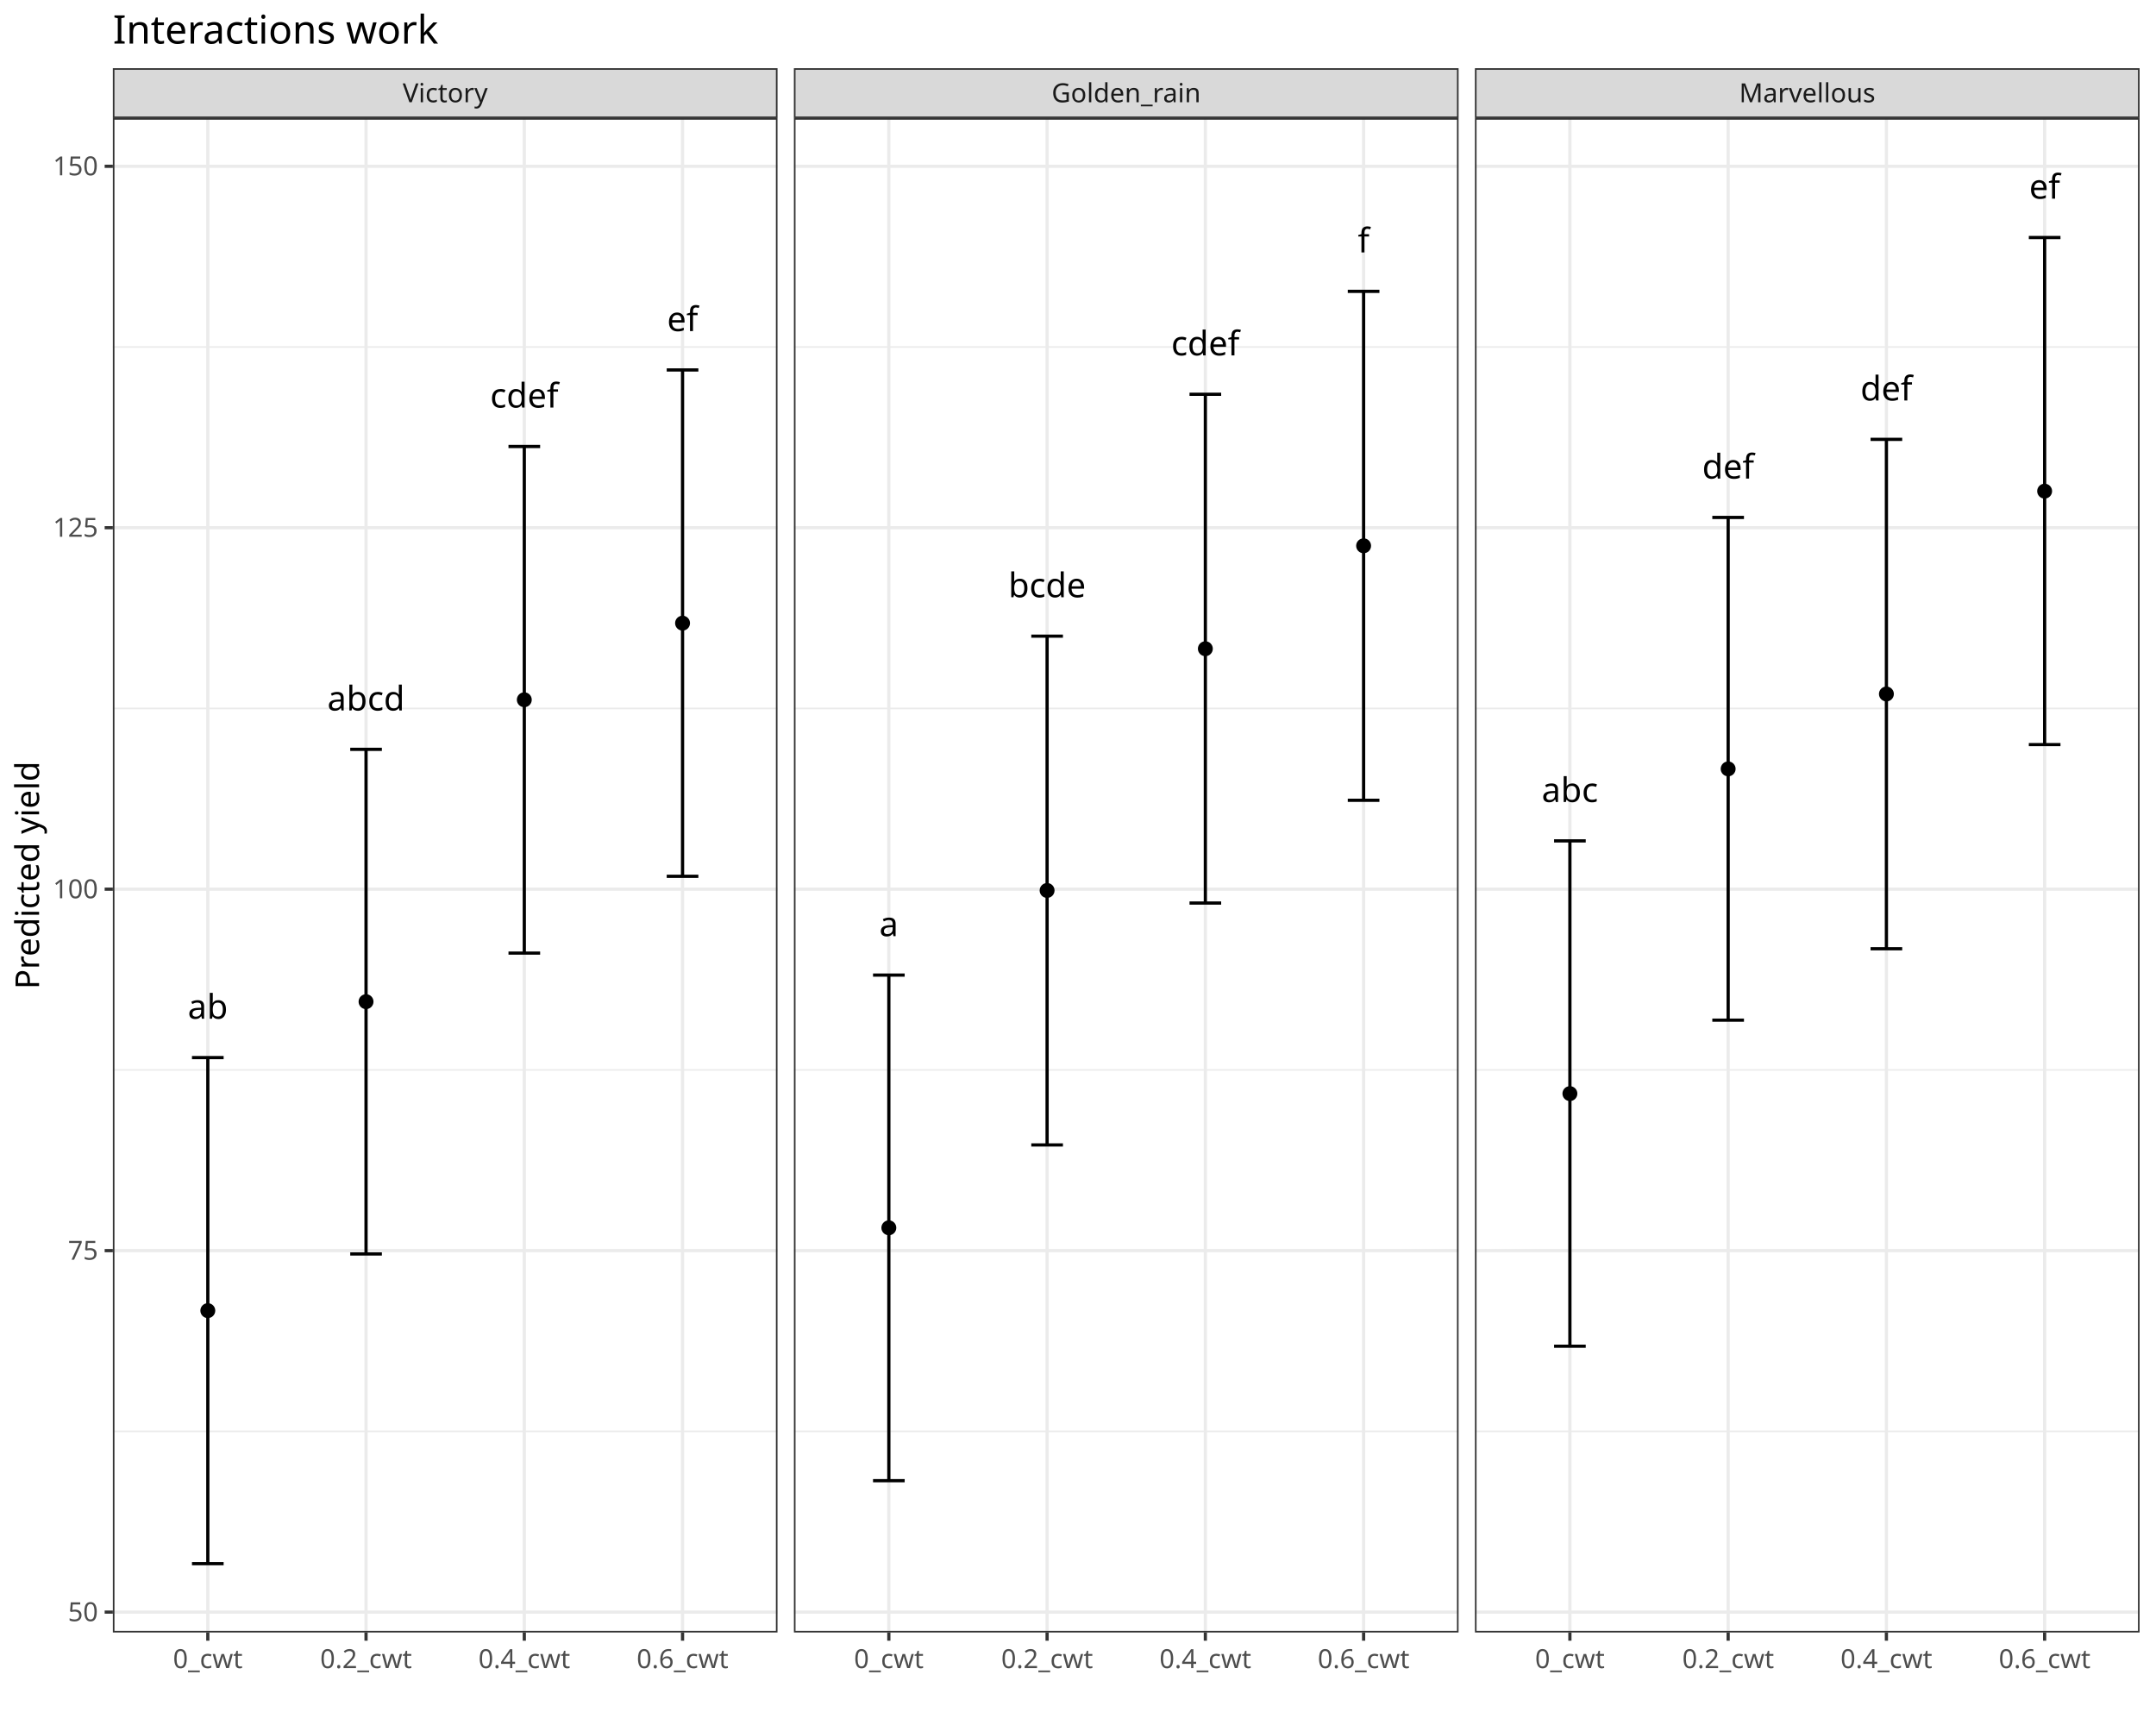
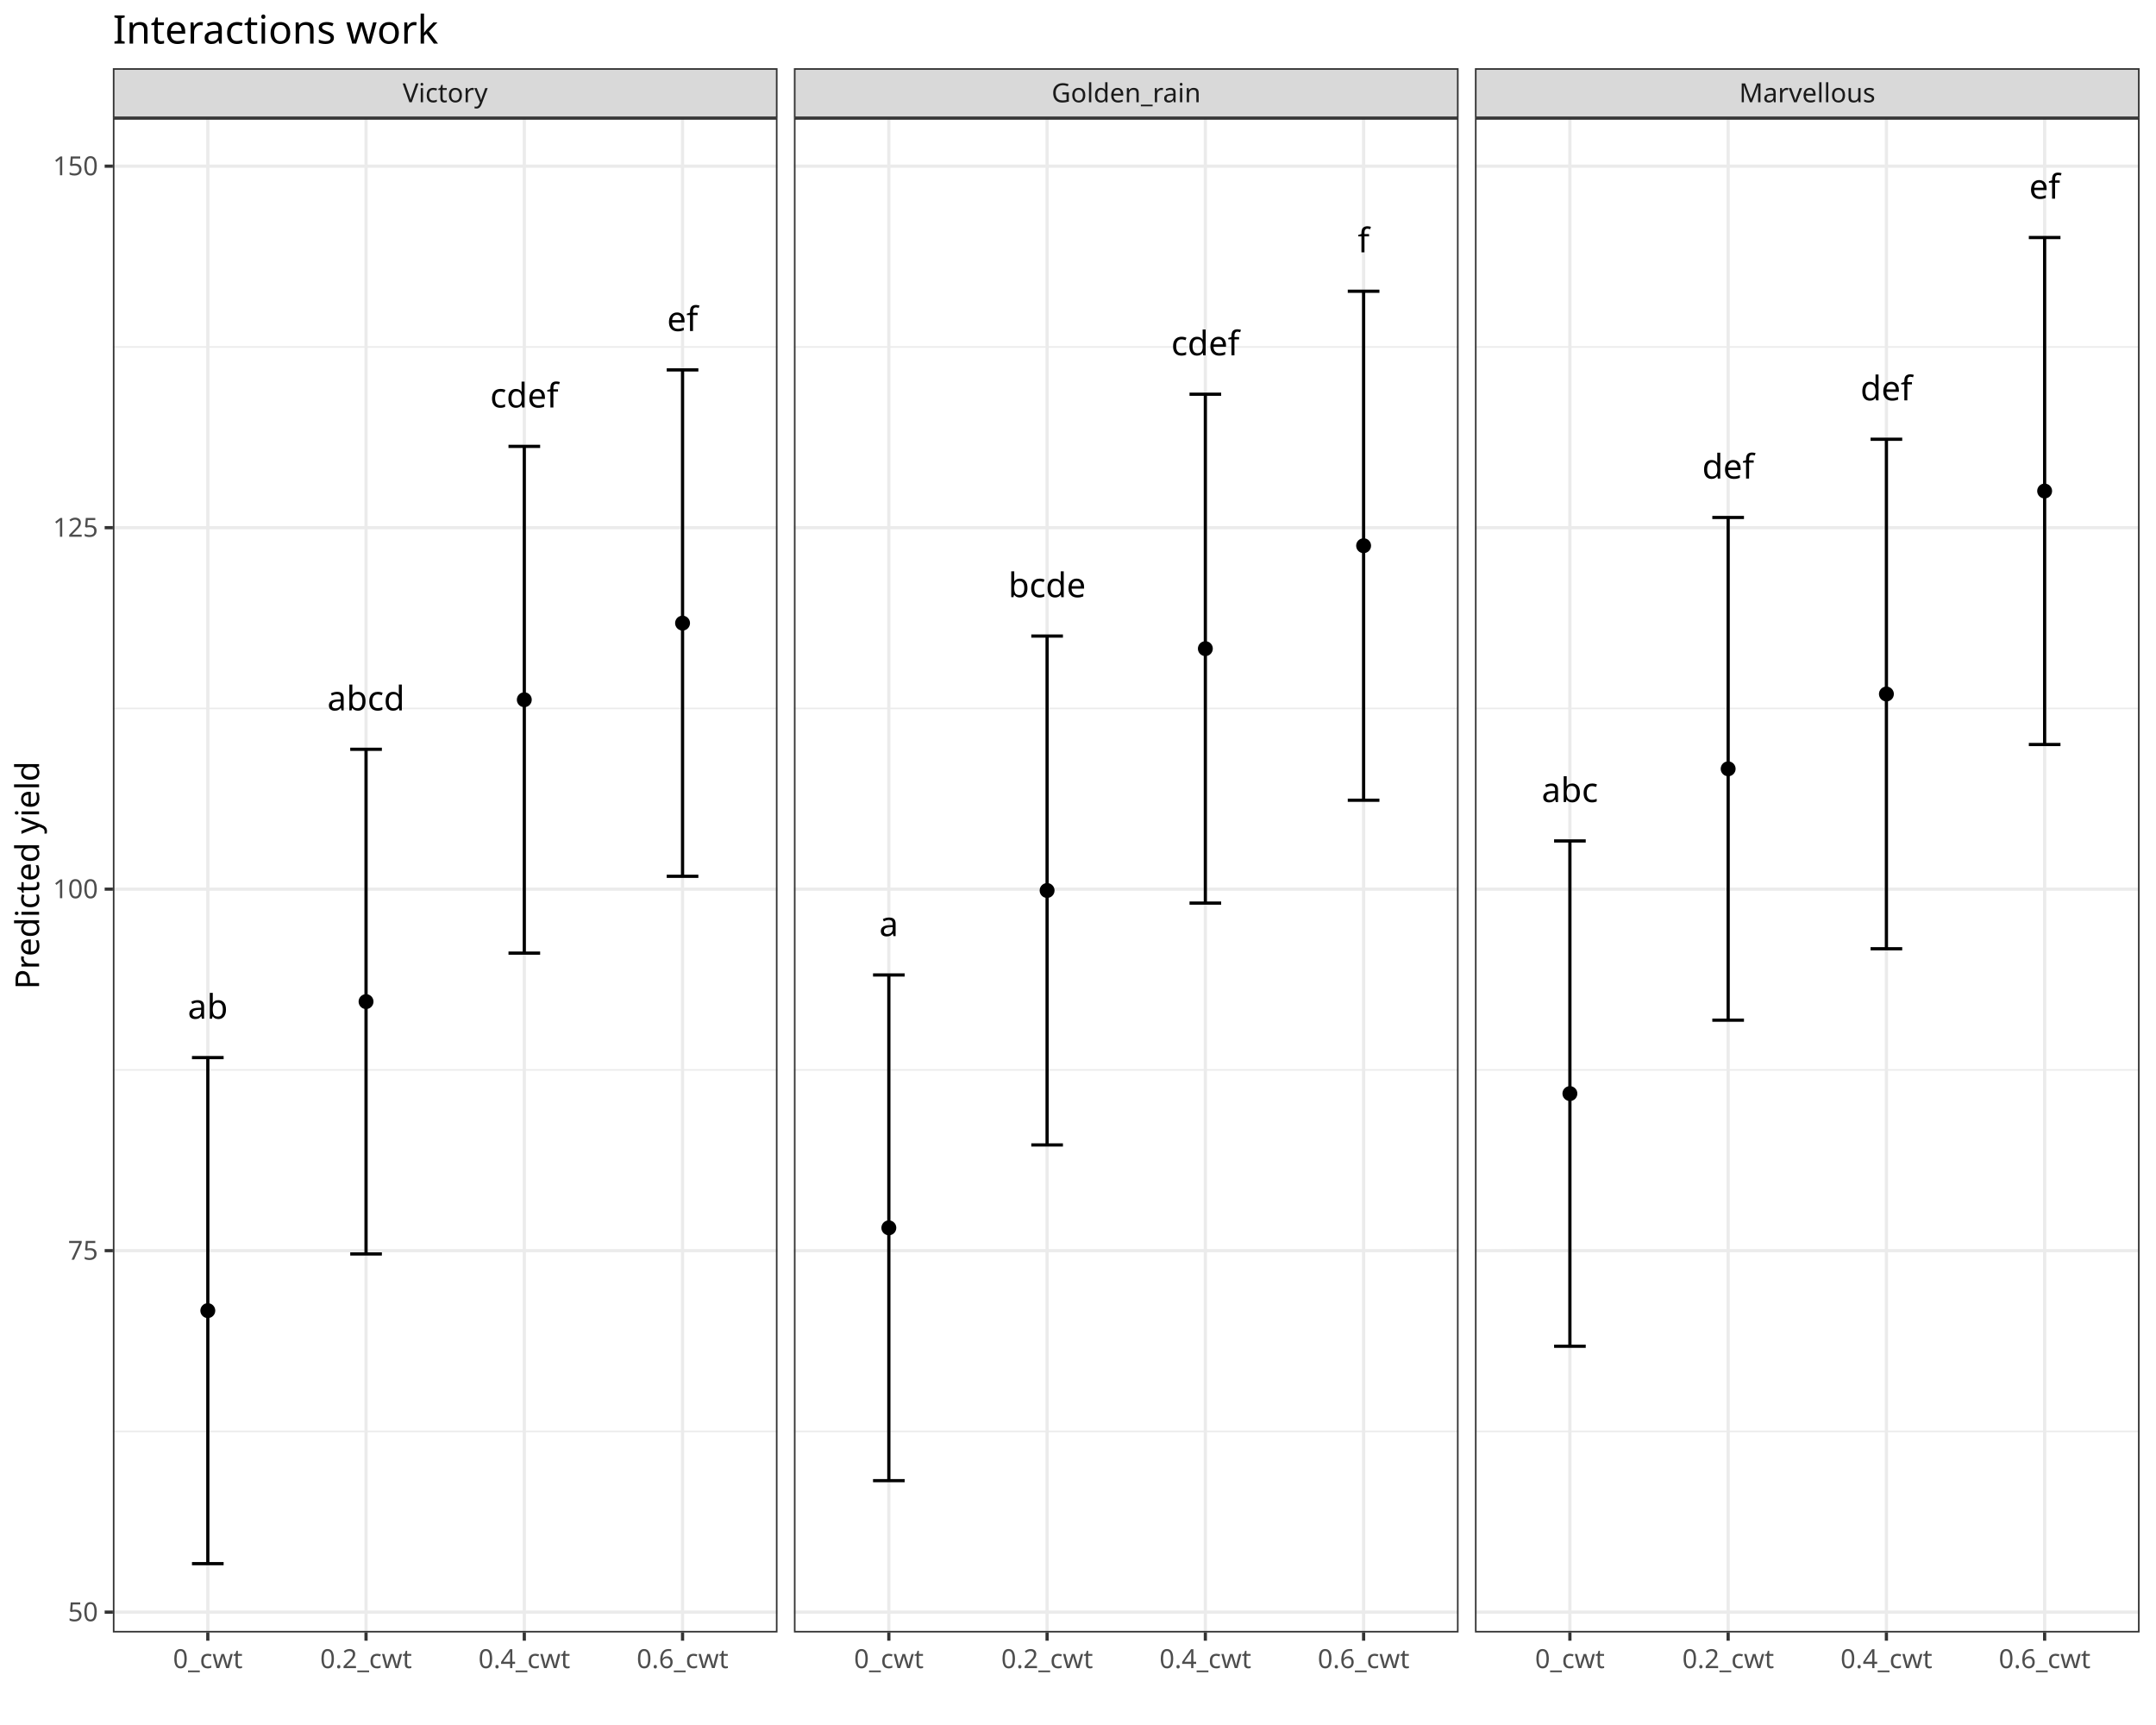
<svg xmlns="http://www.w3.org/2000/svg" class="svglite" data-engine-version="2.0" width="720.00pt" height="576.00pt" viewBox="0 0 720.00 576.00">
  <defs>
    <style type="text/css">
    .svglite line, .svglite polyline, .svglite polygon, .svglite path, .svglite rect, .svglite circle {
      fill: none;
      stroke: #000000;
      stroke-linecap: round;
      stroke-linejoin: round;
      stroke-miterlimit: 10.00;
    }
  </style>
  </defs>
  <rect width="100%" height="100%" style="stroke: none; fill: #FFFFFF;" />
  <defs>
    <clipPath id="cpMC4wMHw3MjAuMDB8MC4wMHw1NzYuMDA=">
      <rect x="0.00" y="0.00" width="720.00" height="576.00" />
    </clipPath>
  </defs>
  <g clip-path="url(#cpMC4wMHw3MjAuMDB8MC4wMHw1NzYuMDA=)">
    <rect x="-0" y="0.00" width="720.00" height="576.00" style="stroke-width: 1.07; stroke: #FFFFFF; fill: #FFFFFF;" />
  </g>
  <defs>
    <clipPath id="cpMzcuNjl8MjU5LjY1fDM5LjQzfDU0NS4xMQ==">
      <rect x="37.69" y="39.43" width="221.96" height="505.68" />
    </clipPath>
  </defs>
  <g clip-path="url(#cpMzcuNjl8MjU5LjY1fDM5LjQzfDU0NS4xMQ==)">
    <rect x="37.69" y="39.43" width="221.96" height="505.68" style="stroke-width: 1.07; stroke: none; fill: #FFFFFF;" />
-     <polyline points="37.69,477.95 259.65,477.95 " style="stroke-width: 0.53; stroke: #EBEBEB; stroke-linecap: butt;" />
+     <polyline points="37.69,477.96 259.65,477.96 " style="stroke-width: 0.53; stroke: #EBEBEB; stroke-linecap: butt;" />
    <polyline points="37.69,357.26 259.65,357.26 " style="stroke-width: 0.53; stroke: #EBEBEB; stroke-linecap: butt;" />
-     <polyline points="37.69,236.56 259.65,236.56 " style="stroke-width: 0.53; stroke: #EBEBEB; stroke-linecap: butt;" />
-     <polyline points="37.69,115.86 259.65,115.86 " style="stroke-width: 0.53; stroke: #EBEBEB; stroke-linecap: butt;" />
-     <polyline points="37.69,538.30 259.65,538.30 " style="stroke-width: 1.07; stroke: #EBEBEB; stroke-linecap: butt;" />
-     <polyline points="37.69,417.60 259.65,417.60 " style="stroke-width: 1.07; stroke: #EBEBEB; stroke-linecap: butt;" />
-     <polyline points="37.69,296.91 259.65,296.91 " style="stroke-width: 1.07; stroke: #EBEBEB; stroke-linecap: butt;" />
-     <polyline points="37.69,176.21 259.65,176.21 " style="stroke-width: 1.07; stroke: #EBEBEB; stroke-linecap: butt;" />
-     <polyline points="37.69,55.52 259.65,55.52 " style="stroke-width: 1.07; stroke: #EBEBEB; stroke-linecap: butt;" />
+     <polyline points="37.69,236.55 259.65,236.55 " style="stroke-width: 0.53; stroke: #EBEBEB; stroke-linecap: butt;" />
+     <polyline points="37.69,115.85 259.65,115.85 " style="stroke-width: 0.53; stroke: #EBEBEB; stroke-linecap: butt;" />
+     <polyline points="37.69,538.31 259.65,538.31 " style="stroke-width: 1.07; stroke: #EBEBEB; stroke-linecap: butt;" />
+     <polyline points="37.69,417.61 259.65,417.61 " style="stroke-width: 1.07; stroke: #EBEBEB; stroke-linecap: butt;" />
+     <polyline points="37.69,296.90 259.65,296.90 " style="stroke-width: 1.07; stroke: #EBEBEB; stroke-linecap: butt;" />
+     <polyline points="37.69,176.20 259.65,176.20 " style="stroke-width: 1.07; stroke: #EBEBEB; stroke-linecap: butt;" />
+     <polyline points="37.69,55.49 259.65,55.49 " style="stroke-width: 1.07; stroke: #EBEBEB; stroke-linecap: butt;" />
    <polyline points="69.40,545.11 69.40,39.43 " style="stroke-width: 1.07; stroke: #EBEBEB; stroke-linecap: butt;" />
    <polyline points="122.24,545.11 122.24,39.43 " style="stroke-width: 1.07; stroke: #EBEBEB; stroke-linecap: butt;" />
    <polyline points="175.09,545.11 175.09,39.43 " style="stroke-width: 1.07; stroke: #EBEBEB; stroke-linecap: butt;" />
    <polyline points="227.94,545.11 227.94,39.43 " style="stroke-width: 1.07; stroke: #EBEBEB; stroke-linecap: butt;" />
    <circle cx="69.40" cy="437.64" r="2.49" style="stroke-width: 0.71; stroke: none; fill: #000000;" />
-     <circle cx="122.24" cy="334.47" r="2.49" style="stroke-width: 0.71; stroke: none; fill: #000000;" />
-     <circle cx="175.09" cy="233.66" r="2.49" style="stroke-width: 0.71; stroke: none; fill: #000000;" />
-     <circle cx="227.94" cy="208.08" r="2.49" style="stroke-width: 0.71; stroke: none; fill: #000000;" />
+     <circle cx="122.24" cy="334.45" r="2.49" style="stroke-width: 0.71; stroke: none; fill: #000000;" />
+     <circle cx="175.09" cy="233.65" r="2.49" style="stroke-width: 0.71; stroke: none; fill: #000000;" />
+     <circle cx="227.94" cy="208.07" r="2.49" style="stroke-width: 0.71; stroke: none; fill: #000000;" />
    <polyline points="64.11,353.15 74.68,353.15 " style="stroke-width: 1.07; stroke-linecap: butt;" />
    <polyline points="69.40,353.15 69.40,522.13 " style="stroke-width: 1.07; stroke-linecap: butt;" />
    <polyline points="64.11,522.13 74.68,522.13 " style="stroke-width: 1.07; stroke-linecap: butt;" />
-     <polyline points="116.96,250.22 127.53,250.22 " style="stroke-width: 1.07; stroke-linecap: butt;" />
-     <polyline points="122.24,250.22 122.24,418.71 " style="stroke-width: 1.07; stroke-linecap: butt;" />
+     <polyline points="116.96,250.19 127.53,250.19 " style="stroke-width: 1.07; stroke-linecap: butt;" />
+     <polyline points="122.24,250.19 122.24,418.71 " style="stroke-width: 1.07; stroke-linecap: butt;" />
    <polyline points="116.96,418.71 127.53,418.71 " style="stroke-width: 1.07; stroke-linecap: butt;" />
-     <polyline points="169.81,149.08 180.38,149.08 " style="stroke-width: 1.07; stroke-linecap: butt;" />
-     <polyline points="175.09,149.08 175.09,318.25 " style="stroke-width: 1.07; stroke-linecap: butt;" />
-     <polyline points="169.81,318.25 180.38,318.25 " style="stroke-width: 1.07; stroke-linecap: butt;" />
-     <polyline points="222.65,123.54 233.22,123.54 " style="stroke-width: 1.07; stroke-linecap: butt;" />
-     <polyline points="227.94,123.54 227.94,292.61 " style="stroke-width: 1.07; stroke-linecap: butt;" />
+     <polyline points="169.81,149.05 180.38,149.05 " style="stroke-width: 1.07; stroke-linecap: butt;" />
+     <polyline points="175.09,149.05 175.09,318.26 " style="stroke-width: 1.07; stroke-linecap: butt;" />
+     <polyline points="169.81,318.26 180.38,318.26 " style="stroke-width: 1.07; stroke-linecap: butt;" />
+     <polyline points="222.65,123.52 233.22,123.52 " style="stroke-width: 1.07; stroke-linecap: butt;" />
+     <polyline points="227.94,123.52 227.94,292.61 " style="stroke-width: 1.07; stroke-linecap: butt;" />
    <polyline points="222.65,292.61 233.22,292.61 " style="stroke-width: 1.07; stroke-linecap: butt;" />
    <text x="69.40" y="340.17" text-anchor="middle" style="font-size: 11.38px; font-family: sans;" textLength="12.66px" lengthAdjust="spacingAndGlyphs">ab</text>
-     <text x="122.24" y="237.24" text-anchor="middle" style="font-size: 11.38px; font-family: sans;" textLength="24.69px" lengthAdjust="spacingAndGlyphs">abcd</text>
-     <text x="175.09" y="136.10" text-anchor="middle" style="font-size: 11.38px; font-family: sans;" textLength="21.52px" lengthAdjust="spacingAndGlyphs">cdef</text>
-     <text x="227.94" y="110.56" text-anchor="middle" style="font-size: 11.38px; font-family: sans;" textLength="9.49px" lengthAdjust="spacingAndGlyphs">ef</text>
+     <text x="122.24" y="237.21" text-anchor="middle" style="font-size: 11.38px; font-family: sans;" textLength="24.69px" lengthAdjust="spacingAndGlyphs">abcd</text>
+     <text x="175.09" y="136.07" text-anchor="middle" style="font-size: 11.38px; font-family: sans;" textLength="21.52px" lengthAdjust="spacingAndGlyphs">cdef</text>
+     <text x="227.94" y="110.54" text-anchor="middle" style="font-size: 11.38px; font-family: sans;" textLength="9.49px" lengthAdjust="spacingAndGlyphs">ef</text>
    <rect x="37.69" y="39.43" width="221.96" height="505.68" style="stroke-width: 1.07; stroke: #333333;" />
  </g>
  <g clip-path="url(#cpMC4wMHw3MjAuMDB8MC4wMHw1NzYuMDA=)">
</g>
  <defs>
    <clipPath id="cpMjY1LjEzfDQ4Ny4wOHwzOS40M3w1NDUuMTE=">
      <rect x="265.13" y="39.43" width="221.96" height="505.68" />
    </clipPath>
  </defs>
  <g clip-path="url(#cpMjY1LjEzfDQ4Ny4wOHwzOS40M3w1NDUuMTE=)">
    <rect x="265.13" y="39.43" width="221.96" height="505.68" style="stroke-width: 1.07; stroke: none; fill: #FFFFFF;" />
-     <polyline points="265.13,477.95 487.08,477.95 " style="stroke-width: 0.53; stroke: #EBEBEB; stroke-linecap: butt;" />
+     <polyline points="265.13,477.96 487.08,477.96 " style="stroke-width: 0.53; stroke: #EBEBEB; stroke-linecap: butt;" />
    <polyline points="265.13,357.26 487.08,357.26 " style="stroke-width: 0.53; stroke: #EBEBEB; stroke-linecap: butt;" />
-     <polyline points="265.13,236.56 487.08,236.56 " style="stroke-width: 0.53; stroke: #EBEBEB; stroke-linecap: butt;" />
-     <polyline points="265.13,115.86 487.08,115.86 " style="stroke-width: 0.53; stroke: #EBEBEB; stroke-linecap: butt;" />
-     <polyline points="265.13,538.30 487.08,538.30 " style="stroke-width: 1.07; stroke: #EBEBEB; stroke-linecap: butt;" />
-     <polyline points="265.13,417.60 487.08,417.60 " style="stroke-width: 1.07; stroke: #EBEBEB; stroke-linecap: butt;" />
-     <polyline points="265.13,296.91 487.08,296.91 " style="stroke-width: 1.07; stroke: #EBEBEB; stroke-linecap: butt;" />
-     <polyline points="265.13,176.21 487.08,176.21 " style="stroke-width: 1.07; stroke: #EBEBEB; stroke-linecap: butt;" />
-     <polyline points="265.13,55.52 487.08,55.52 " style="stroke-width: 1.07; stroke: #EBEBEB; stroke-linecap: butt;" />
+     <polyline points="265.13,236.55 487.08,236.55 " style="stroke-width: 0.53; stroke: #EBEBEB; stroke-linecap: butt;" />
+     <polyline points="265.13,115.85 487.08,115.85 " style="stroke-width: 0.53; stroke: #EBEBEB; stroke-linecap: butt;" />
+     <polyline points="265.13,538.31 487.08,538.31 " style="stroke-width: 1.07; stroke: #EBEBEB; stroke-linecap: butt;" />
+     <polyline points="265.13,417.61 487.08,417.61 " style="stroke-width: 1.07; stroke: #EBEBEB; stroke-linecap: butt;" />
+     <polyline points="265.13,296.90 487.08,296.90 " style="stroke-width: 1.07; stroke: #EBEBEB; stroke-linecap: butt;" />
+     <polyline points="265.13,176.20 487.08,176.20 " style="stroke-width: 1.07; stroke: #EBEBEB; stroke-linecap: butt;" />
+     <polyline points="265.13,55.49 487.08,55.49 " style="stroke-width: 1.07; stroke: #EBEBEB; stroke-linecap: butt;" />
    <polyline points="296.83,545.11 296.83,39.43 " style="stroke-width: 1.07; stroke: #EBEBEB; stroke-linecap: butt;" />
    <polyline points="349.68,545.11 349.68,39.43 " style="stroke-width: 1.07; stroke: #EBEBEB; stroke-linecap: butt;" />
    <polyline points="402.53,545.11 402.53,39.43 " style="stroke-width: 1.07; stroke: #EBEBEB; stroke-linecap: butt;" />
    <polyline points="455.38,545.11 455.38,39.43 " style="stroke-width: 1.07; stroke: #EBEBEB; stroke-linecap: butt;" />
-     <circle cx="296.83" cy="409.98" r="2.49" style="stroke-width: 0.71; stroke: none; fill: #000000;" />
-     <circle cx="349.68" cy="297.34" r="2.49" style="stroke-width: 0.71; stroke: none; fill: #000000;" />
-     <circle cx="402.53" cy="216.62" r="2.49" style="stroke-width: 0.71; stroke: none; fill: #000000;" />
-     <circle cx="455.38" cy="182.25" r="2.49" style="stroke-width: 0.71; stroke: none; fill: #000000;" />
-     <polyline points="291.55,325.59 302.12,325.59 " style="stroke-width: 1.07; stroke-linecap: butt;" />
-     <polyline points="296.83,325.59 296.83,494.42 " style="stroke-width: 1.07; stroke-linecap: butt;" />
-     <polyline points="291.55,494.42 302.12,494.42 " style="stroke-width: 1.07; stroke-linecap: butt;" />
-     <polyline points="344.40,212.42 354.97,212.42 " style="stroke-width: 1.07; stroke-linecap: butt;" />
-     <polyline points="349.68,212.42 349.68,382.31 " style="stroke-width: 1.07; stroke-linecap: butt;" />
+     <circle cx="296.83" cy="409.99" r="2.49" style="stroke-width: 0.71; stroke: none; fill: #000000;" />
+     <circle cx="349.68" cy="297.35" r="2.49" style="stroke-width: 0.71; stroke: none; fill: #000000;" />
+     <circle cx="402.53" cy="216.59" r="2.49" style="stroke-width: 0.71; stroke: none; fill: #000000;" />
+     <circle cx="455.38" cy="182.22" r="2.49" style="stroke-width: 0.71; stroke: none; fill: #000000;" />
+     <polyline points="291.55,325.56 302.12,325.56 " style="stroke-width: 1.07; stroke-linecap: butt;" />
+     <polyline points="296.83,325.56 296.83,494.41 " style="stroke-width: 1.07; stroke-linecap: butt;" />
+     <polyline points="291.55,494.41 302.12,494.41 " style="stroke-width: 1.07; stroke-linecap: butt;" />
+     <polyline points="344.40,212.39 354.97,212.39 " style="stroke-width: 1.07; stroke-linecap: butt;" />
+     <polyline points="349.68,212.39 349.68,382.31 " style="stroke-width: 1.07; stroke-linecap: butt;" />
    <polyline points="344.40,382.31 354.97,382.31 " style="stroke-width: 1.07; stroke-linecap: butt;" />
-     <polyline points="397.24,131.65 407.81,131.65 " style="stroke-width: 1.07; stroke-linecap: butt;" />
-     <polyline points="402.53,131.65 402.53,301.54 " style="stroke-width: 1.07; stroke-linecap: butt;" />
-     <polyline points="397.24,301.54 407.81,301.54 " style="stroke-width: 1.07; stroke-linecap: butt;" />
-     <polyline points="450.09,97.28 460.66,97.28 " style="stroke-width: 1.07; stroke-linecap: butt;" />
-     <polyline points="455.38,97.28 455.38,267.22 " style="stroke-width: 1.07; stroke-linecap: butt;" />
-     <polyline points="450.09,267.22 460.66,267.22 " style="stroke-width: 1.07; stroke-linecap: butt;" />
-     <text x="296.83" y="312.60" text-anchor="middle" style="font-size: 11.38px; font-family: sans;" textLength="6.33px" lengthAdjust="spacingAndGlyphs">a</text>
-     <text x="349.68" y="199.44" text-anchor="middle" style="font-size: 11.38px; font-family: sans;" textLength="24.69px" lengthAdjust="spacingAndGlyphs">bcde</text>
-     <text x="402.53" y="118.67" text-anchor="middle" style="font-size: 11.38px; font-family: sans;" textLength="21.52px" lengthAdjust="spacingAndGlyphs">cdef</text>
-     <text x="455.38" y="84.29" text-anchor="middle" style="font-size: 11.38px; font-family: sans;" textLength="3.16px" lengthAdjust="spacingAndGlyphs">f</text>
+     <polyline points="397.24,131.63 407.81,131.63 " style="stroke-width: 1.07; stroke-linecap: butt;" />
+     <polyline points="402.53,131.63 402.53,301.55 " style="stroke-width: 1.07; stroke-linecap: butt;" />
+     <polyline points="397.24,301.55 407.81,301.55 " style="stroke-width: 1.07; stroke-linecap: butt;" />
+     <polyline points="450.09,97.24 460.66,97.24 " style="stroke-width: 1.07; stroke-linecap: butt;" />
+     <polyline points="455.38,97.24 455.38,267.21 " style="stroke-width: 1.07; stroke-linecap: butt;" />
+     <polyline points="450.09,267.21 460.66,267.21 " style="stroke-width: 1.07; stroke-linecap: butt;" />
+     <text x="296.83" y="312.58" text-anchor="middle" style="font-size: 11.38px; font-family: sans;" textLength="6.33px" lengthAdjust="spacingAndGlyphs">a</text>
+     <text x="349.68" y="199.41" text-anchor="middle" style="font-size: 11.38px; font-family: sans;" textLength="24.69px" lengthAdjust="spacingAndGlyphs">bcde</text>
+     <text x="402.53" y="118.65" text-anchor="middle" style="font-size: 11.38px; font-family: sans;" textLength="21.52px" lengthAdjust="spacingAndGlyphs">cdef</text>
+     <text x="455.38" y="84.25" text-anchor="middle" style="font-size: 11.38px; font-family: sans;" textLength="3.16px" lengthAdjust="spacingAndGlyphs">f</text>
    <rect x="265.13" y="39.43" width="221.96" height="505.68" style="stroke-width: 1.07; stroke: #333333;" />
  </g>
  <g clip-path="url(#cpMC4wMHw3MjAuMDB8MC4wMHw1NzYuMDA=)">
</g>
  <defs>
    <clipPath id="cpNDkyLjU2fDcxNC41MnwzOS40M3w1NDUuMTE=">
      <rect x="492.56" y="39.43" width="221.96" height="505.68" />
    </clipPath>
  </defs>
  <g clip-path="url(#cpNDkyLjU2fDcxNC41MnwzOS40M3w1NDUuMTE=)">
    <rect x="492.56" y="39.43" width="221.96" height="505.68" style="stroke-width: 1.07; stroke: none; fill: #FFFFFF;" />
-     <polyline points="492.56,477.95 714.52,477.95 " style="stroke-width: 0.53; stroke: #EBEBEB; stroke-linecap: butt;" />
+     <polyline points="492.56,477.96 714.52,477.96 " style="stroke-width: 0.53; stroke: #EBEBEB; stroke-linecap: butt;" />
    <polyline points="492.56,357.26 714.52,357.26 " style="stroke-width: 0.53; stroke: #EBEBEB; stroke-linecap: butt;" />
-     <polyline points="492.56,236.56 714.52,236.56 " style="stroke-width: 0.53; stroke: #EBEBEB; stroke-linecap: butt;" />
-     <polyline points="492.56,115.86 714.52,115.86 " style="stroke-width: 0.53; stroke: #EBEBEB; stroke-linecap: butt;" />
-     <polyline points="492.56,538.30 714.52,538.30 " style="stroke-width: 1.07; stroke: #EBEBEB; stroke-linecap: butt;" />
-     <polyline points="492.56,417.60 714.52,417.60 " style="stroke-width: 1.07; stroke: #EBEBEB; stroke-linecap: butt;" />
-     <polyline points="492.56,296.91 714.52,296.91 " style="stroke-width: 1.07; stroke: #EBEBEB; stroke-linecap: butt;" />
-     <polyline points="492.56,176.21 714.52,176.21 " style="stroke-width: 1.07; stroke: #EBEBEB; stroke-linecap: butt;" />
-     <polyline points="492.56,55.52 714.52,55.52 " style="stroke-width: 1.07; stroke: #EBEBEB; stroke-linecap: butt;" />
+     <polyline points="492.56,236.55 714.52,236.55 " style="stroke-width: 0.53; stroke: #EBEBEB; stroke-linecap: butt;" />
+     <polyline points="492.56,115.85 714.52,115.85 " style="stroke-width: 0.53; stroke: #EBEBEB; stroke-linecap: butt;" />
+     <polyline points="492.56,538.31 714.52,538.31 " style="stroke-width: 1.07; stroke: #EBEBEB; stroke-linecap: butt;" />
+     <polyline points="492.56,417.61 714.52,417.61 " style="stroke-width: 1.07; stroke: #EBEBEB; stroke-linecap: butt;" />
+     <polyline points="492.56,296.90 714.52,296.90 " style="stroke-width: 1.07; stroke: #EBEBEB; stroke-linecap: butt;" />
+     <polyline points="492.56,176.20 714.52,176.20 " style="stroke-width: 1.07; stroke: #EBEBEB; stroke-linecap: butt;" />
+     <polyline points="492.56,55.49 714.52,55.49 " style="stroke-width: 1.07; stroke: #EBEBEB; stroke-linecap: butt;" />
    <polyline points="524.27,545.11 524.27,39.43 " style="stroke-width: 1.07; stroke: #EBEBEB; stroke-linecap: butt;" />
    <polyline points="577.12,545.11 577.12,39.43 " style="stroke-width: 1.07; stroke: #EBEBEB; stroke-linecap: butt;" />
    <polyline points="629.97,545.11 629.97,39.43 " style="stroke-width: 1.07; stroke: #EBEBEB; stroke-linecap: butt;" />
    <polyline points="682.81,545.11 682.81,39.43 " style="stroke-width: 1.07; stroke: #EBEBEB; stroke-linecap: butt;" />
-     <circle cx="524.27" cy="365.17" r="2.49" style="stroke-width: 0.71; stroke: none; fill: #000000;" />
-     <circle cx="577.12" cy="256.74" r="2.49" style="stroke-width: 0.71; stroke: none; fill: #000000;" />
-     <circle cx="629.97" cy="231.73" r="2.49" style="stroke-width: 0.71; stroke: none; fill: #000000;" />
-     <circle cx="682.81" cy="164.00" r="2.49" style="stroke-width: 0.71; stroke: none; fill: #000000;" />
-     <polyline points="518.99,280.78 529.56,280.78 " style="stroke-width: 1.07; stroke-linecap: butt;" />
-     <polyline points="524.27,280.78 524.27,449.52 " style="stroke-width: 1.07; stroke-linecap: butt;" />
-     <polyline points="518.99,449.52 529.56,449.52 " style="stroke-width: 1.07; stroke-linecap: butt;" />
-     <polyline points="571.83,172.78 582.40,172.78 " style="stroke-width: 1.07; stroke-linecap: butt;" />
-     <polyline points="577.12,172.78 577.12,340.65 " style="stroke-width: 1.07; stroke-linecap: butt;" />
-     <polyline points="571.83,340.65 582.40,340.65 " style="stroke-width: 1.07; stroke-linecap: butt;" />
-     <polyline points="624.68,146.71 635.25,146.71 " style="stroke-width: 1.07; stroke-linecap: butt;" />
-     <polyline points="629.97,146.71 629.97,316.80 " style="stroke-width: 1.07; stroke-linecap: butt;" />
+     <circle cx="524.27" cy="365.16" r="2.49" style="stroke-width: 0.71; stroke: none; fill: #000000;" />
+     <circle cx="577.12" cy="256.72" r="2.49" style="stroke-width: 0.71; stroke: none; fill: #000000;" />
+     <circle cx="629.97" cy="231.74" r="2.49" style="stroke-width: 0.71; stroke: none; fill: #000000;" />
+     <circle cx="682.81" cy="163.96" r="2.49" style="stroke-width: 0.71; stroke: none; fill: #000000;" />
+     <polyline points="518.99,280.80 529.56,280.80 " style="stroke-width: 1.07; stroke-linecap: butt;" />
+     <polyline points="524.27,280.80 524.27,449.53 " style="stroke-width: 1.07; stroke-linecap: butt;" />
+     <polyline points="518.99,449.53 529.56,449.53 " style="stroke-width: 1.07; stroke-linecap: butt;" />
+     <polyline points="571.83,172.79 582.40,172.79 " style="stroke-width: 1.07; stroke-linecap: butt;" />
+     <polyline points="577.12,172.79 577.12,340.64 " style="stroke-width: 1.07; stroke-linecap: butt;" />
+     <polyline points="571.83,340.64 582.40,340.64 " style="stroke-width: 1.07; stroke-linecap: butt;" />
+     <polyline points="624.68,146.67 635.25,146.67 " style="stroke-width: 1.07; stroke-linecap: butt;" />
+     <polyline points="629.97,146.67 629.97,316.80 " style="stroke-width: 1.07; stroke-linecap: butt;" />
    <polyline points="624.68,316.80 635.25,316.80 " style="stroke-width: 1.07; stroke-linecap: butt;" />
    <polyline points="677.53,79.32 688.10,79.32 " style="stroke-width: 1.07; stroke-linecap: butt;" />
-     <polyline points="682.81,79.32 682.81,248.63 " style="stroke-width: 1.07; stroke-linecap: butt;" />
-     <polyline points="677.53,248.63 688.10,248.63 " style="stroke-width: 1.07; stroke-linecap: butt;" />
-     <text x="524.27" y="267.80" text-anchor="middle" style="font-size: 11.38px; font-family: sans;" textLength="18.36px" lengthAdjust="spacingAndGlyphs">abc</text>
-     <text x="577.12" y="159.80" text-anchor="middle" style="font-size: 11.38px; font-family: sans;" textLength="15.82px" lengthAdjust="spacingAndGlyphs">def</text>
-     <text x="629.97" y="133.73" text-anchor="middle" style="font-size: 11.38px; font-family: sans;" textLength="15.82px" lengthAdjust="spacingAndGlyphs">def</text>
+     <polyline points="682.81,79.32 682.81,248.60 " style="stroke-width: 1.07; stroke-linecap: butt;" />
+     <polyline points="677.53,248.60 688.10,248.60 " style="stroke-width: 1.07; stroke-linecap: butt;" />
+     <text x="524.27" y="267.82" text-anchor="middle" style="font-size: 11.38px; font-family: sans;" textLength="18.36px" lengthAdjust="spacingAndGlyphs">abc</text>
+     <text x="577.12" y="159.81" text-anchor="middle" style="font-size: 11.38px; font-family: sans;" textLength="15.82px" lengthAdjust="spacingAndGlyphs">def</text>
+     <text x="629.97" y="133.69" text-anchor="middle" style="font-size: 11.38px; font-family: sans;" textLength="15.82px" lengthAdjust="spacingAndGlyphs">def</text>
    <text x="682.81" y="66.34" text-anchor="middle" style="font-size: 11.38px; font-family: sans;" textLength="9.49px" lengthAdjust="spacingAndGlyphs">ef</text>
    <rect x="492.56" y="39.43" width="221.96" height="505.68" style="stroke-width: 1.07; stroke: #333333;" />
  </g>
  <g clip-path="url(#cpMC4wMHw3MjAuMDB8MC4wMHw1NzYuMDA=)">
</g>
  <defs>
    <clipPath id="cpMzcuNjl8MjU5LjY1fDIyLjc4fDM5LjQz">
      <rect x="37.69" y="22.78" width="221.96" height="16.65" />
    </clipPath>
  </defs>
  <g clip-path="url(#cpMzcuNjl8MjU5LjY1fDIyLjc4fDM5LjQz)">
    <rect x="37.69" y="22.78" width="221.96" height="16.65" style="stroke-width: 1.07; stroke: #333333; fill: #D9D9D9;" />
    <text x="148.67" y="34.14" text-anchor="middle" style="font-size: 8.80px; fill: #1A1A1A; font-family: sans;" textLength="26.90px" lengthAdjust="spacingAndGlyphs">Victory</text>
  </g>
  <g clip-path="url(#cpMC4wMHw3MjAuMDB8MC4wMHw1NzYuMDA=)">
</g>
  <defs>
    <clipPath id="cpMjY1LjEzfDQ4Ny4wOHwyMi43OHwzOS40Mw==">
      <rect x="265.13" y="22.78" width="221.96" height="16.65" />
    </clipPath>
  </defs>
  <g clip-path="url(#cpMjY1LjEzfDQ4Ny4wOHwyMi43OHwzOS40Mw==)">
    <rect x="265.13" y="22.78" width="221.96" height="16.65" style="stroke-width: 1.07; stroke: #333333; fill: #D9D9D9;" />
    <text x="376.10" y="34.14" text-anchor="middle" style="font-size: 8.80px; fill: #1A1A1A; font-family: sans;" textLength="47.95px" lengthAdjust="spacingAndGlyphs">Golden_rain</text>
  </g>
  <g clip-path="url(#cpMC4wMHw3MjAuMDB8MC4wMHw1NzYuMDA=)">
</g>
  <defs>
    <clipPath id="cpNDkyLjU2fDcxNC41MnwyMi43OHwzOS40Mw==">
      <rect x="492.56" y="22.78" width="221.96" height="16.65" />
    </clipPath>
  </defs>
  <g clip-path="url(#cpNDkyLjU2fDcxNC41MnwyMi43OHwzOS40Mw==)">
    <rect x="492.56" y="22.78" width="221.96" height="16.65" style="stroke-width: 1.07; stroke: #333333; fill: #D9D9D9;" />
    <text x="603.54" y="34.14" text-anchor="middle" style="font-size: 8.80px; fill: #1A1A1A; font-family: sans;" textLength="42.56px" lengthAdjust="spacingAndGlyphs">Marvellous</text>
  </g>
  <g clip-path="url(#cpMC4wMHw3MjAuMDB8MC4wMHw1NzYuMDA=)">
    <polyline points="69.40,547.85 69.40,545.11 " style="stroke-width: 1.07; stroke: #333333; stroke-linecap: butt;" />
    <polyline points="122.24,547.85 122.24,545.11 " style="stroke-width: 1.07; stroke: #333333; stroke-linecap: butt;" />
    <polyline points="175.09,547.85 175.09,545.11 " style="stroke-width: 1.07; stroke: #333333; stroke-linecap: butt;" />
    <polyline points="227.94,547.85 227.94,545.11 " style="stroke-width: 1.07; stroke: #333333; stroke-linecap: butt;" />
    <text x="69.40" y="557.01" text-anchor="middle" style="font-size: 8.80px; fill: #4D4D4D; font-family: sans;" textLength="22.99px" lengthAdjust="spacingAndGlyphs">0_cwt</text>
    <text x="122.24" y="557.01" text-anchor="middle" style="font-size: 8.80px; fill: #4D4D4D; font-family: sans;" textLength="30.33px" lengthAdjust="spacingAndGlyphs">0.2_cwt</text>
    <text x="175.09" y="557.01" text-anchor="middle" style="font-size: 8.80px; fill: #4D4D4D; font-family: sans;" textLength="30.33px" lengthAdjust="spacingAndGlyphs">0.4_cwt</text>
    <text x="227.94" y="557.01" text-anchor="middle" style="font-size: 8.80px; fill: #4D4D4D; font-family: sans;" textLength="30.33px" lengthAdjust="spacingAndGlyphs">0.6_cwt</text>
    <polyline points="296.83,547.85 296.83,545.11 " style="stroke-width: 1.07; stroke: #333333; stroke-linecap: butt;" />
    <polyline points="349.68,547.85 349.68,545.11 " style="stroke-width: 1.07; stroke: #333333; stroke-linecap: butt;" />
    <polyline points="402.53,547.85 402.53,545.11 " style="stroke-width: 1.07; stroke: #333333; stroke-linecap: butt;" />
    <polyline points="455.38,547.85 455.38,545.11 " style="stroke-width: 1.07; stroke: #333333; stroke-linecap: butt;" />
    <text x="296.83" y="557.01" text-anchor="middle" style="font-size: 8.80px; fill: #4D4D4D; font-family: sans;" textLength="22.99px" lengthAdjust="spacingAndGlyphs">0_cwt</text>
    <text x="349.68" y="557.01" text-anchor="middle" style="font-size: 8.80px; fill: #4D4D4D; font-family: sans;" textLength="30.33px" lengthAdjust="spacingAndGlyphs">0.2_cwt</text>
    <text x="402.53" y="557.01" text-anchor="middle" style="font-size: 8.80px; fill: #4D4D4D; font-family: sans;" textLength="30.33px" lengthAdjust="spacingAndGlyphs">0.4_cwt</text>
    <text x="455.38" y="557.01" text-anchor="middle" style="font-size: 8.80px; fill: #4D4D4D; font-family: sans;" textLength="30.33px" lengthAdjust="spacingAndGlyphs">0.6_cwt</text>
    <polyline points="524.27,547.85 524.27,545.11 " style="stroke-width: 1.07; stroke: #333333; stroke-linecap: butt;" />
    <polyline points="577.12,547.85 577.12,545.11 " style="stroke-width: 1.07; stroke: #333333; stroke-linecap: butt;" />
    <polyline points="629.97,547.85 629.97,545.11 " style="stroke-width: 1.07; stroke: #333333; stroke-linecap: butt;" />
    <polyline points="682.81,547.85 682.81,545.11 " style="stroke-width: 1.07; stroke: #333333; stroke-linecap: butt;" />
    <text x="524.27" y="557.01" text-anchor="middle" style="font-size: 8.80px; fill: #4D4D4D; font-family: sans;" textLength="22.99px" lengthAdjust="spacingAndGlyphs">0_cwt</text>
    <text x="577.12" y="557.01" text-anchor="middle" style="font-size: 8.80px; fill: #4D4D4D; font-family: sans;" textLength="30.33px" lengthAdjust="spacingAndGlyphs">0.2_cwt</text>
    <text x="629.97" y="557.01" text-anchor="middle" style="font-size: 8.80px; fill: #4D4D4D; font-family: sans;" textLength="30.33px" lengthAdjust="spacingAndGlyphs">0.4_cwt</text>
    <text x="682.81" y="557.01" text-anchor="middle" style="font-size: 8.80px; fill: #4D4D4D; font-family: sans;" textLength="30.33px" lengthAdjust="spacingAndGlyphs">0.6_cwt</text>
-     <text x="32.76" y="541.33" text-anchor="end" style="font-size: 8.80px; fill: #4D4D4D; font-family: sans;" textLength="9.79px" lengthAdjust="spacingAndGlyphs">50</text>
-     <text x="32.76" y="420.63" text-anchor="end" style="font-size: 8.80px; fill: #4D4D4D; font-family: sans;" textLength="9.79px" lengthAdjust="spacingAndGlyphs">75</text>
-     <text x="32.76" y="299.94" text-anchor="end" style="font-size: 8.80px; fill: #4D4D4D; font-family: sans;" textLength="14.68px" lengthAdjust="spacingAndGlyphs">100</text>
-     <text x="32.76" y="179.24" text-anchor="end" style="font-size: 8.80px; fill: #4D4D4D; font-family: sans;" textLength="14.68px" lengthAdjust="spacingAndGlyphs">125</text>
-     <text x="32.76" y="58.54" text-anchor="end" style="font-size: 8.80px; fill: #4D4D4D; font-family: sans;" textLength="14.68px" lengthAdjust="spacingAndGlyphs">150</text>
-     <polyline points="34.95,538.30 37.69,538.30 " style="stroke-width: 1.07; stroke: #333333; stroke-linecap: butt;" />
-     <polyline points="34.95,417.60 37.69,417.60 " style="stroke-width: 1.07; stroke: #333333; stroke-linecap: butt;" />
-     <polyline points="34.95,296.91 37.69,296.91 " style="stroke-width: 1.07; stroke: #333333; stroke-linecap: butt;" />
-     <polyline points="34.95,176.21 37.69,176.21 " style="stroke-width: 1.07; stroke: #333333; stroke-linecap: butt;" />
-     <polyline points="34.95,55.52 37.69,55.52 " style="stroke-width: 1.07; stroke: #333333; stroke-linecap: butt;" />
+     <text x="32.76" y="541.34" text-anchor="end" style="font-size: 8.80px; fill: #4D4D4D; font-family: sans;" textLength="9.79px" lengthAdjust="spacingAndGlyphs">50</text>
+     <text x="32.76" y="420.64" text-anchor="end" style="font-size: 8.80px; fill: #4D4D4D; font-family: sans;" textLength="9.79px" lengthAdjust="spacingAndGlyphs">75</text>
+     <text x="32.76" y="299.93" text-anchor="end" style="font-size: 8.80px; fill: #4D4D4D; font-family: sans;" textLength="14.68px" lengthAdjust="spacingAndGlyphs">100</text>
+     <text x="32.76" y="179.23" text-anchor="end" style="font-size: 8.80px; fill: #4D4D4D; font-family: sans;" textLength="14.68px" lengthAdjust="spacingAndGlyphs">125</text>
+     <text x="32.76" y="58.52" text-anchor="end" style="font-size: 8.80px; fill: #4D4D4D; font-family: sans;" textLength="14.68px" lengthAdjust="spacingAndGlyphs">150</text>
+     <polyline points="34.95,538.31 37.69,538.31 " style="stroke-width: 1.07; stroke: #333333; stroke-linecap: butt;" />
+     <polyline points="34.95,417.61 37.69,417.61 " style="stroke-width: 1.07; stroke: #333333; stroke-linecap: butt;" />
+     <polyline points="34.95,296.90 37.69,296.90 " style="stroke-width: 1.07; stroke: #333333; stroke-linecap: butt;" />
+     <polyline points="34.95,176.20 37.69,176.20 " style="stroke-width: 1.07; stroke: #333333; stroke-linecap: butt;" />
+     <polyline points="34.95,55.49 37.69,55.49 " style="stroke-width: 1.07; stroke: #333333; stroke-linecap: butt;" />
    <text transform="translate(13.05,292.27) rotate(-90)" text-anchor="middle" style="font-size: 11.00px; font-family: sans;" textLength="72.16px" lengthAdjust="spacingAndGlyphs">Predicted yield</text>
    <text x="37.69" y="14.56" style="font-size: 13.20px; font-family: sans;" textLength="99.79px" lengthAdjust="spacingAndGlyphs">Interactions work</text>
  </g>
</svg>
